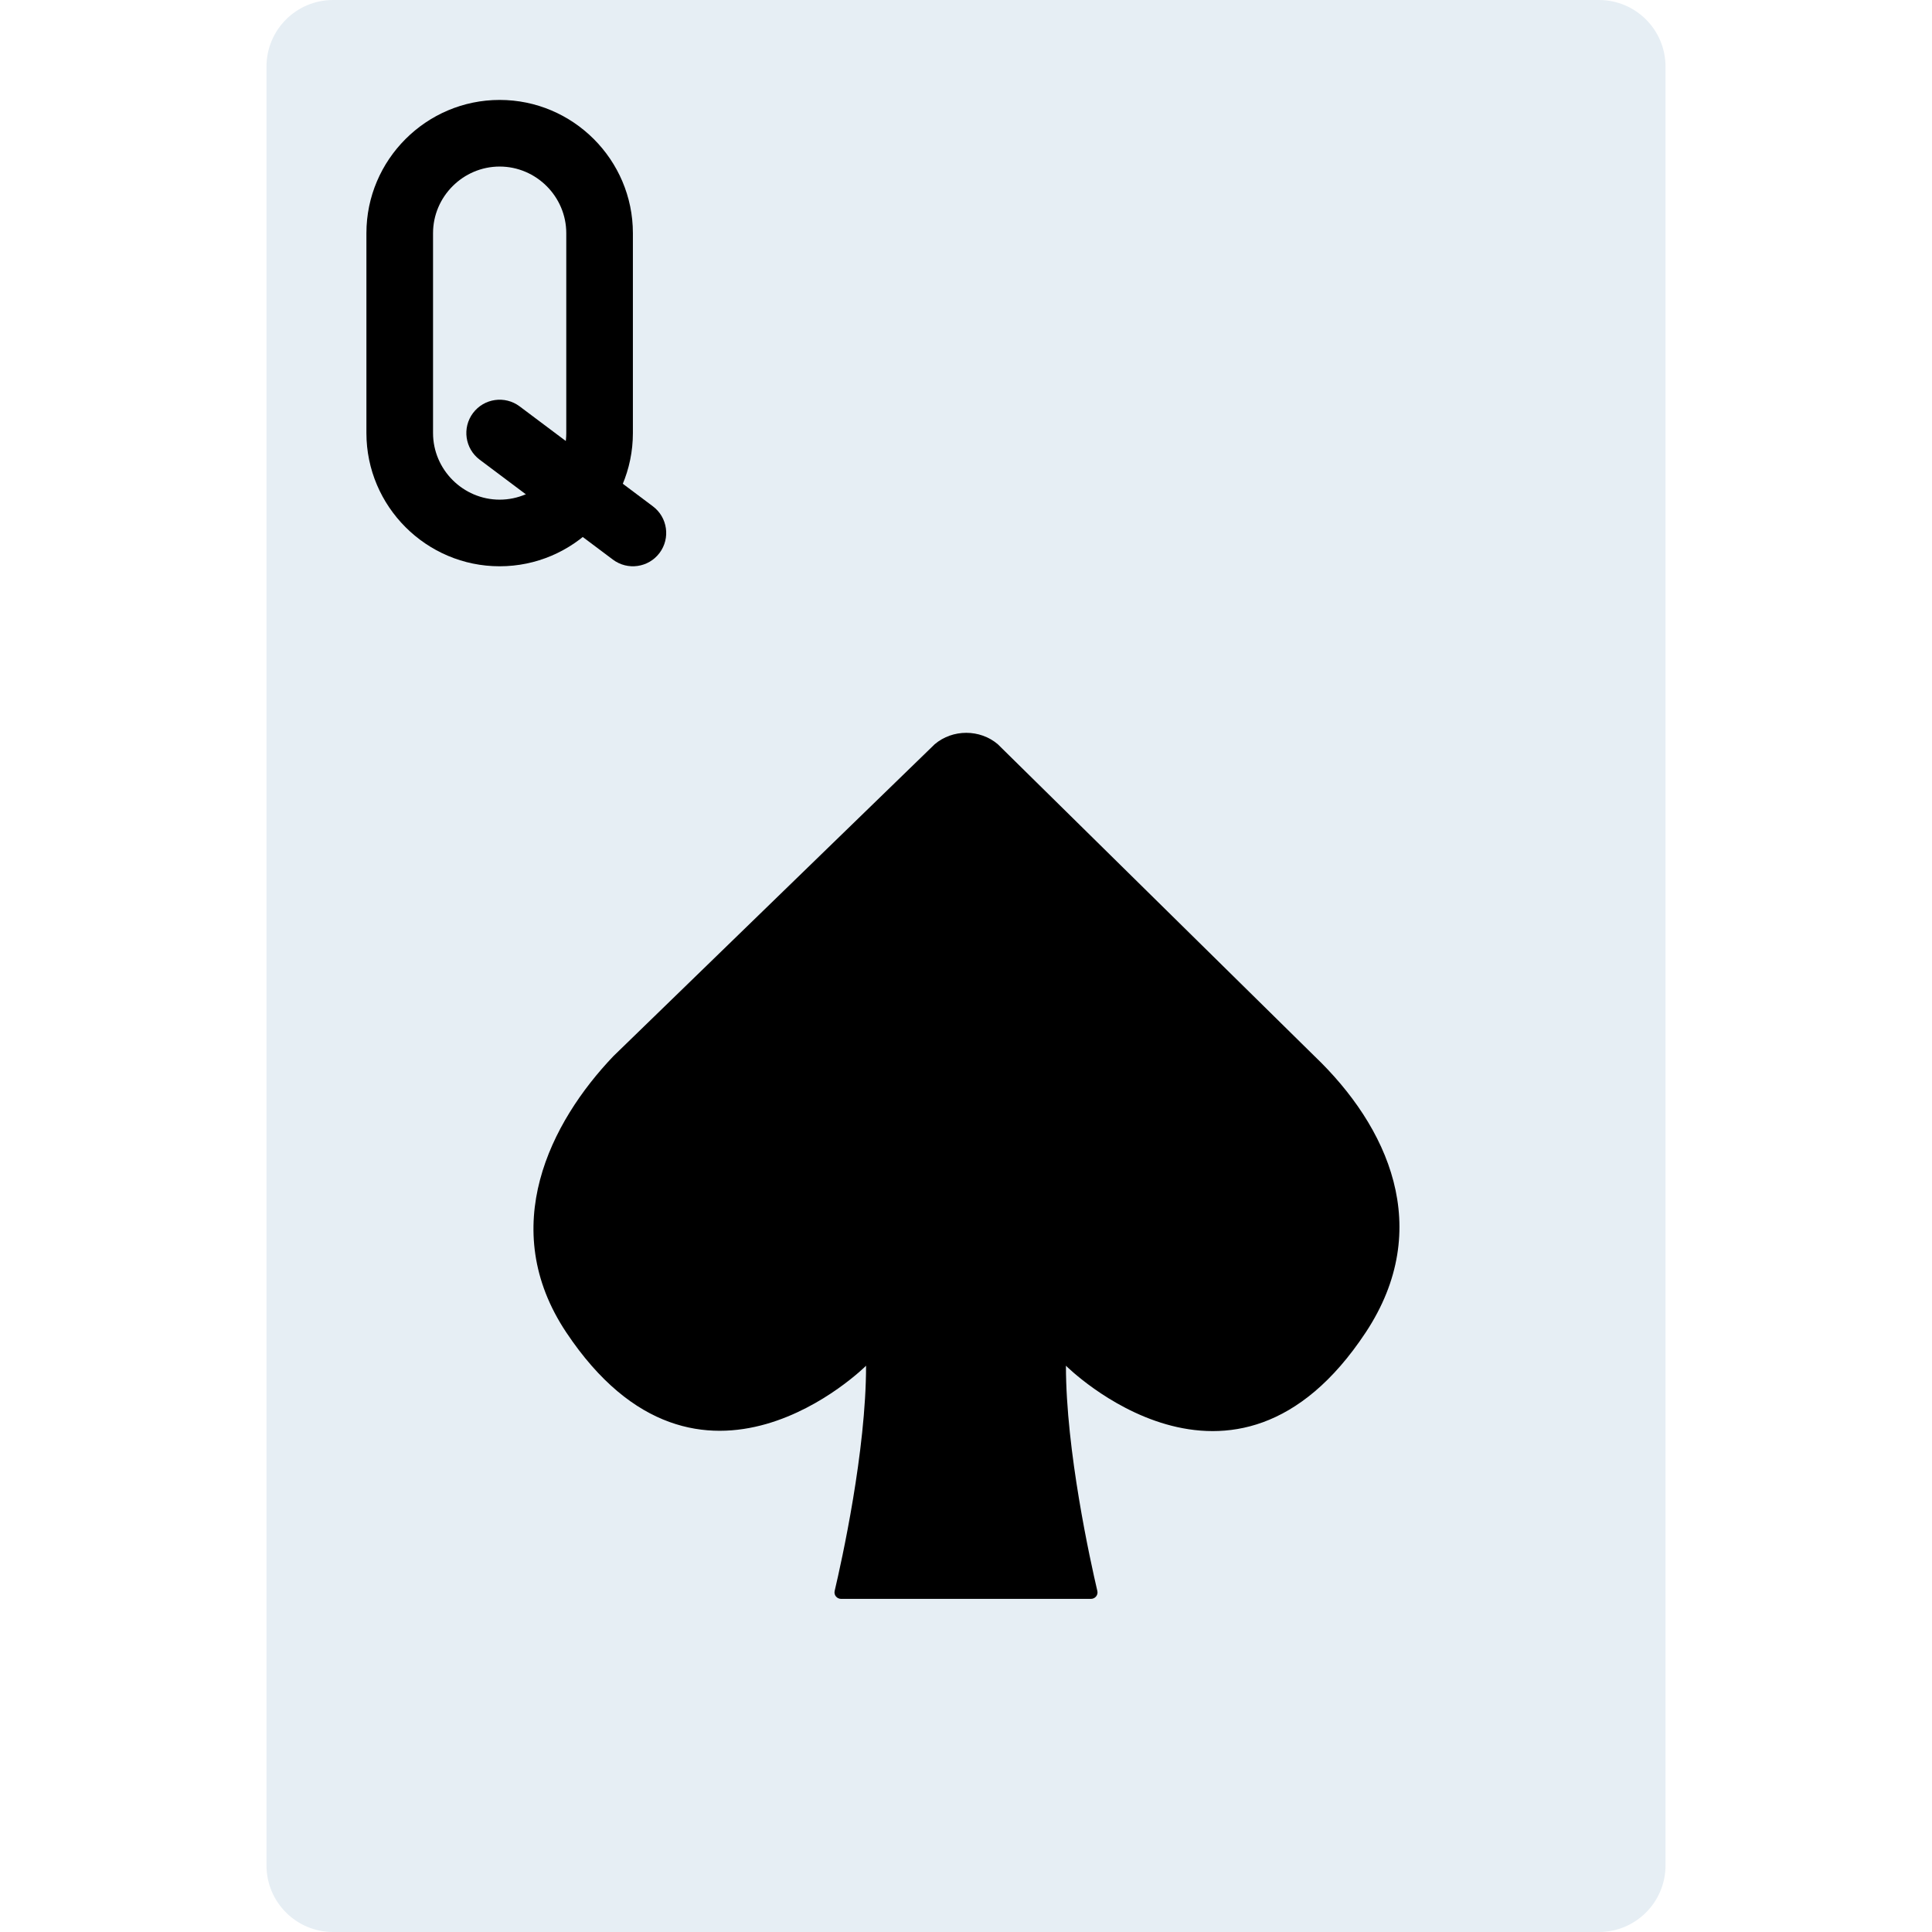
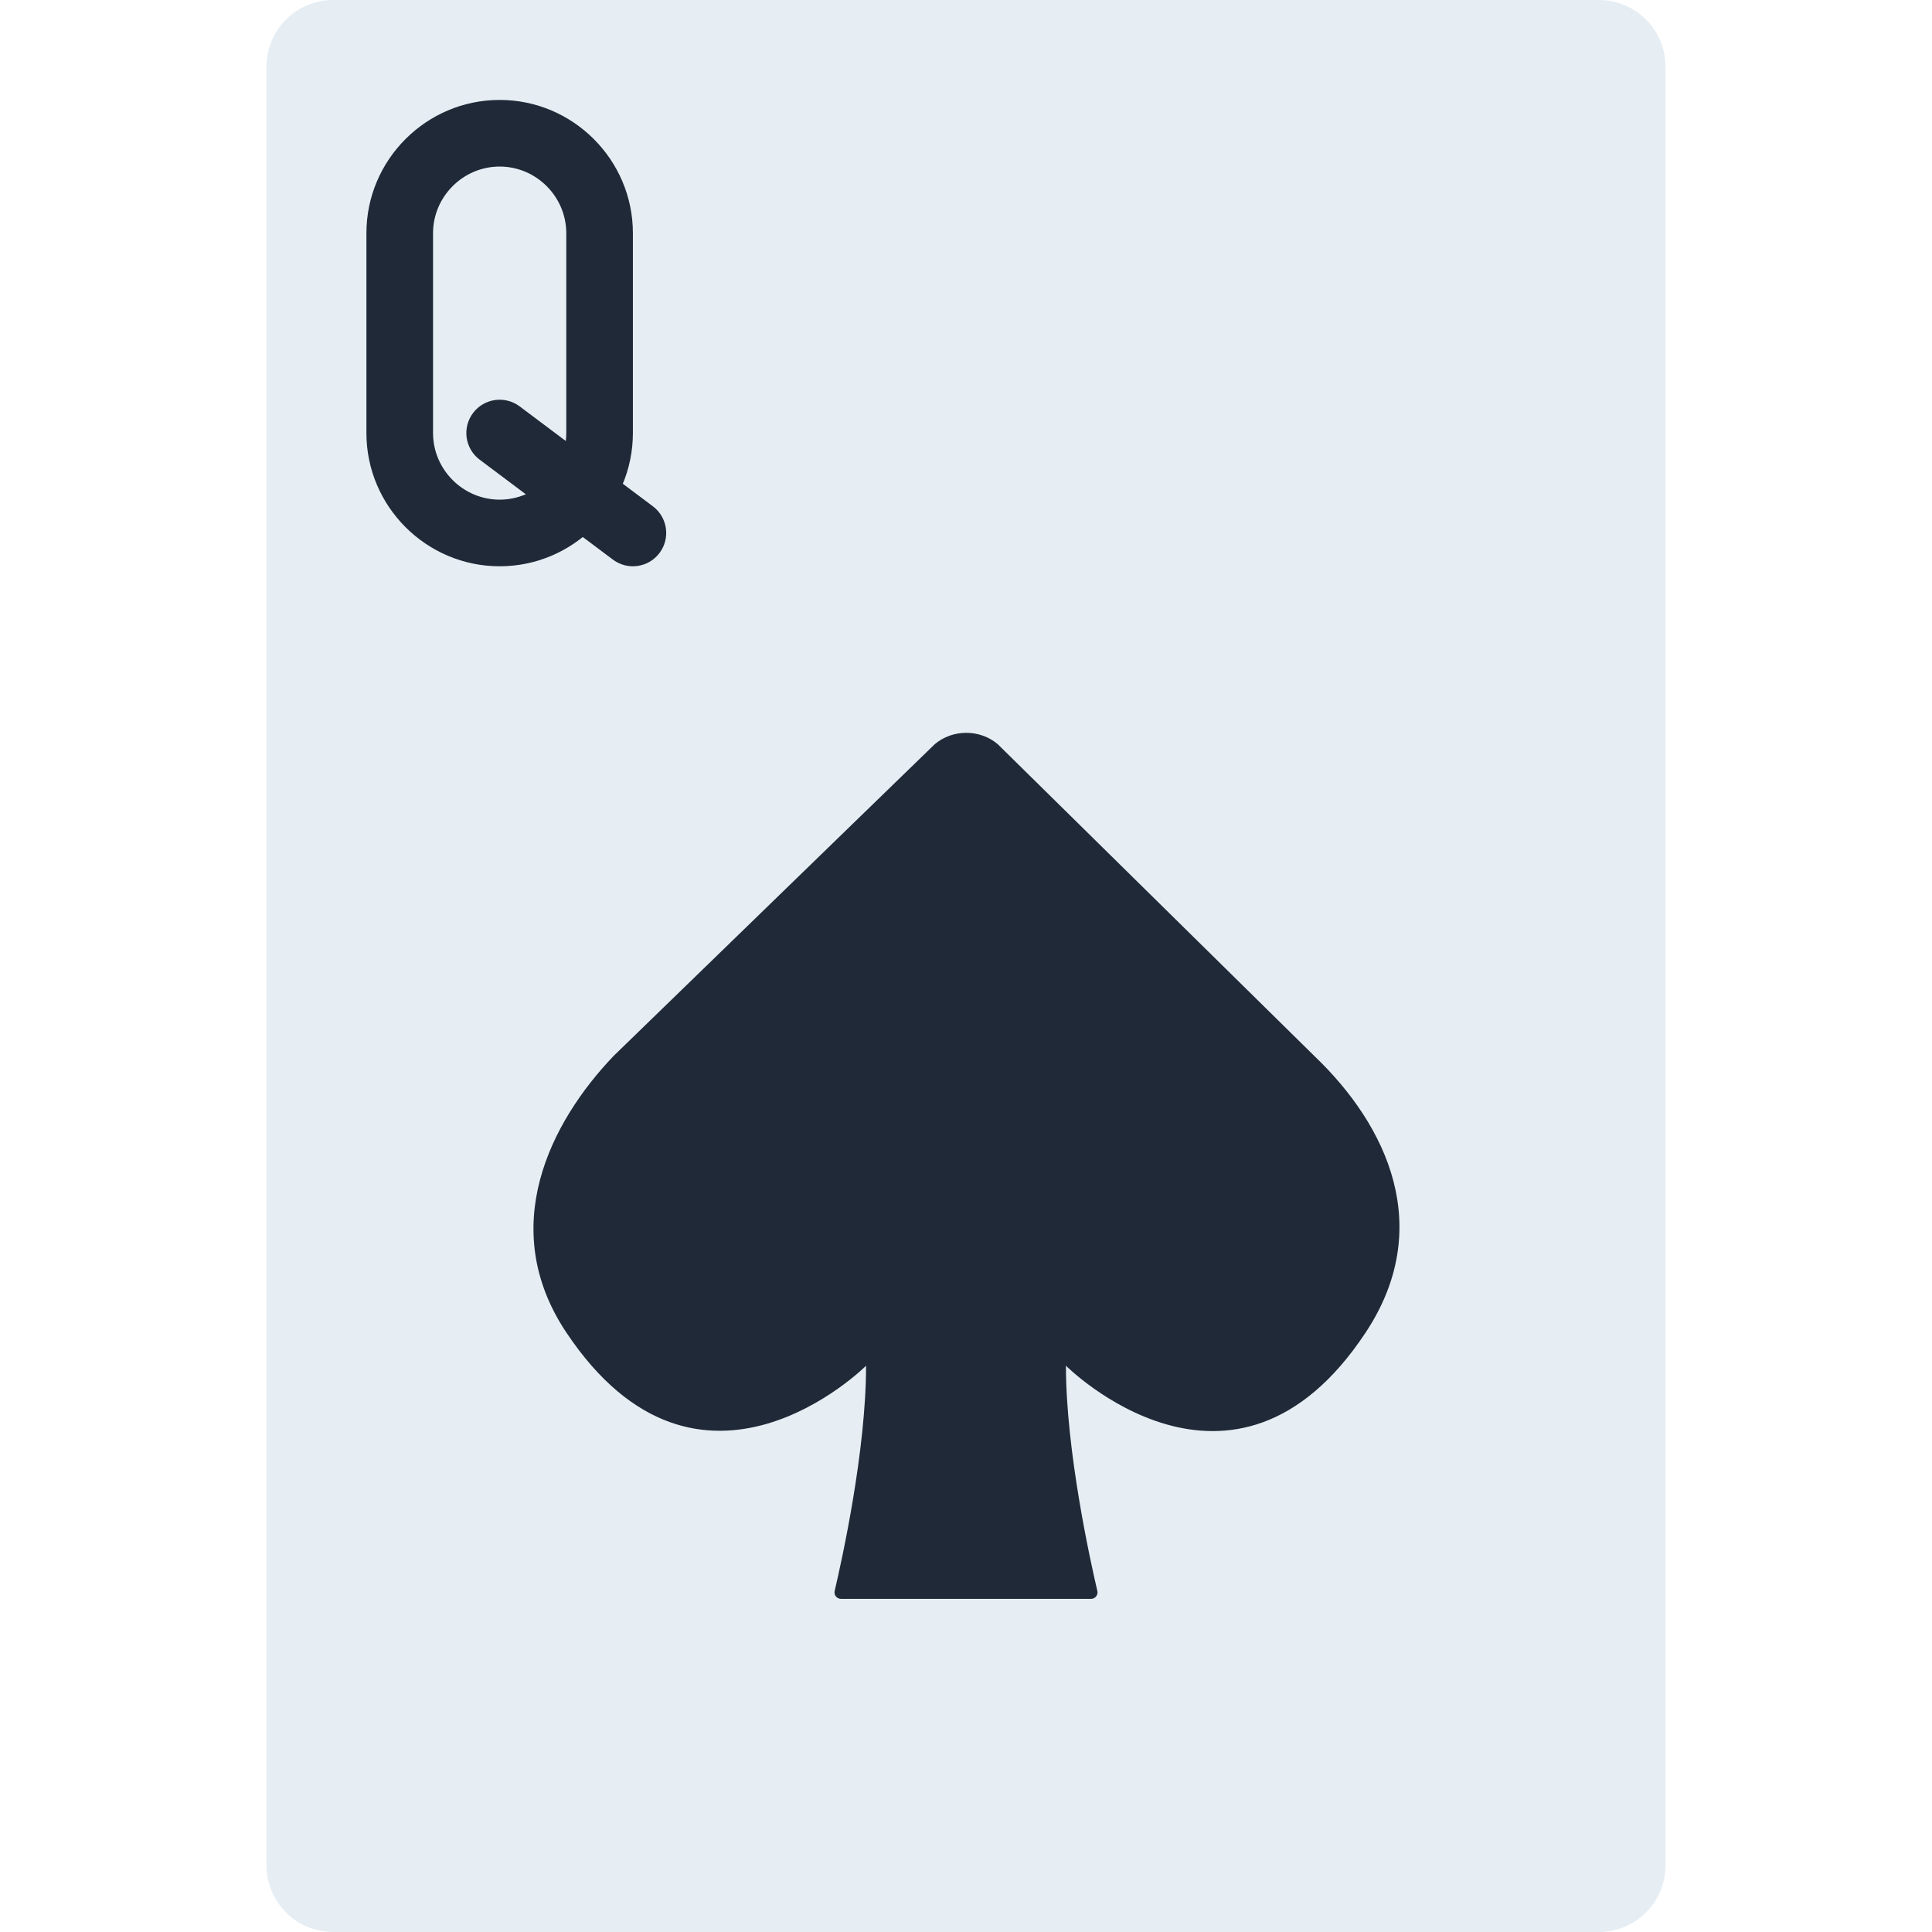
<svg xmlns="http://www.w3.org/2000/svg" height="800px" width="800px" version="1.1" id="Layer_1" viewBox="0 0 512 512" xml:space="preserve">
  <g>
    <path style="fill:#E6EEF4;" d="M423.724,0H88.276c-9.754,0-17.655,7.901-17.655,17.655v476.69c0,9.754,7.901,17.655,17.655,17.655   h335.448c9.754,0,17.655-7.901,17.655-17.655V17.655C441.379,7.901,433.479,0,423.724,0" />
    <g>
-       <path d="M282.483,361.931L282.483,361.931c0,0,44.323,44.323,79.448-8.828c18.282-27.666,5.888-54.616-13.603-73.242    l-83.906-82.635c-4.723-4.025-11.979-4.025-16.711,0l-85.124,82.635c-16.746,17.523-31.011,45.506-12.518,73.242    c35.31,52.966,79.448,8.828,79.448,8.828c0,22.625-6.444,51.703-8.324,59.683c-0.256,1.112,0.6,2.11,1.739,2.11h66.145    c1.139,0,1.986-0.997,1.73-2.101C288.936,413.617,282.483,384.415,282.483,361.931" />
-       <path d="M97.103,61.793v52.966c0,19.441,15.869,35.31,35.31,35.31s35.31-15.869,35.31-35.31V61.793    c0-19.441-15.869-35.31-35.31-35.31S97.103,42.352,97.103,61.793z M150.069,61.793v52.966c0,9.69-7.965,17.655-17.655,17.655    c-9.69,0-17.655-7.965-17.655-17.655V61.793c0-9.69,7.965-17.655,17.655-17.655C142.104,44.138,150.069,52.103,150.069,61.793z" />
-       <path d="M162.428,148.303c3.9,2.925,9.433,2.135,12.359-1.766c2.925-3.9,2.135-9.433-1.766-12.359l-35.31-26.483    c-3.9-2.925-9.433-2.135-12.359,1.766c-2.925,3.9-2.135,9.433,1.766,12.359L162.428,148.303z" />
+       <path style="fill:#1F2937" d="M282.483,361.931L282.483,361.931c0,0,44.323,44.323,79.448-8.828c18.282-27.666,5.888-54.616-13.603-73.242    l-83.906-82.635c-4.723-4.025-11.979-4.025-16.711,0l-85.124,82.635c-16.746,17.523-31.011,45.506-12.518,73.242    c35.31,52.966,79.448,8.828,79.448,8.828c0,22.625-6.444,51.703-8.324,59.683c-0.256,1.112,0.6,2.11,1.739,2.11h66.145    c1.139,0,1.986-0.997,1.73-2.101C288.936,413.617,282.483,384.415,282.483,361.931" />
+       <path style="fill:#1F2937" d="M97.103,61.793v52.966c0,19.441,15.869,35.31,35.31,35.31s35.31-15.869,35.31-35.31V61.793    c0-19.441-15.869-35.31-35.31-35.31S97.103,42.352,97.103,61.793z M150.069,61.793v52.966c0,9.69-7.965,17.655-17.655,17.655    c-9.69,0-17.655-7.965-17.655-17.655V61.793c0-9.69,7.965-17.655,17.655-17.655C142.104,44.138,150.069,52.103,150.069,61.793z" />
+       <path style="fill:#1F2937" d="M162.428,148.303c3.9,2.925,9.433,2.135,12.359-1.766c2.925-3.9,2.135-9.433-1.766-12.359l-35.31-26.483    c-3.9-2.925-9.433-2.135-12.359,1.766c-2.925,3.9-2.135,9.433,1.766,12.359L162.428,148.303z" />
    </g>
  </g>
</svg>
